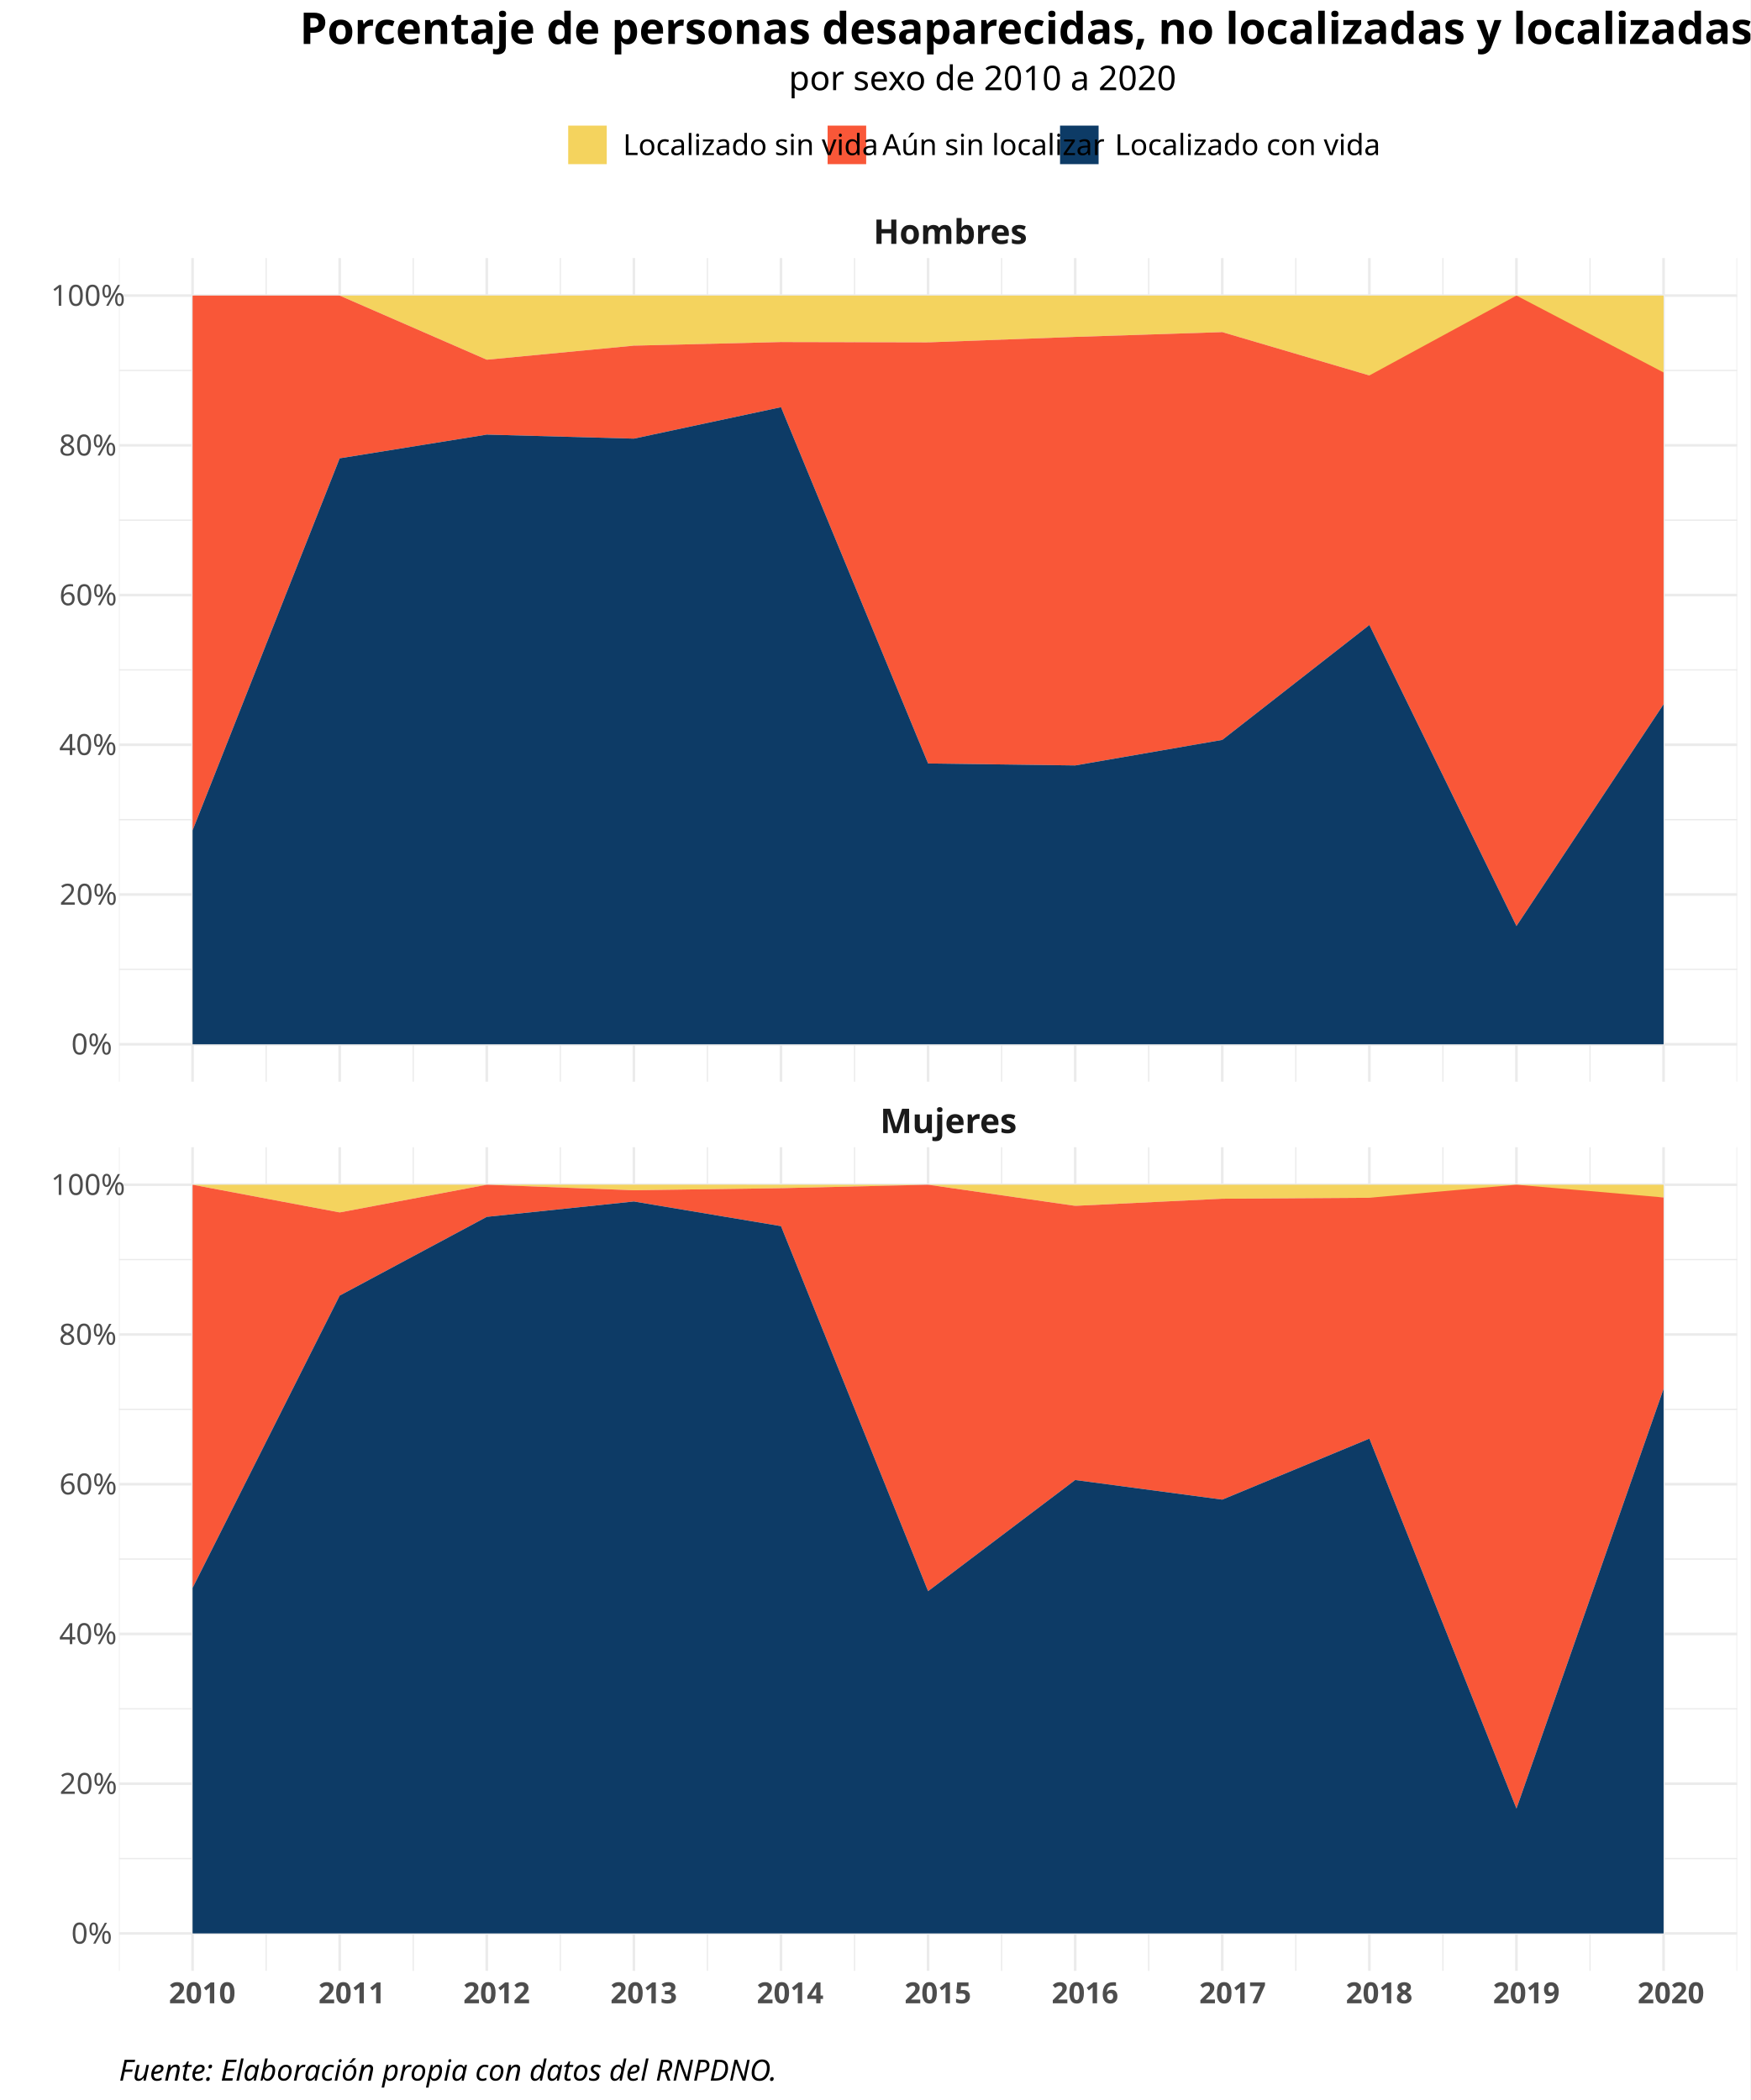
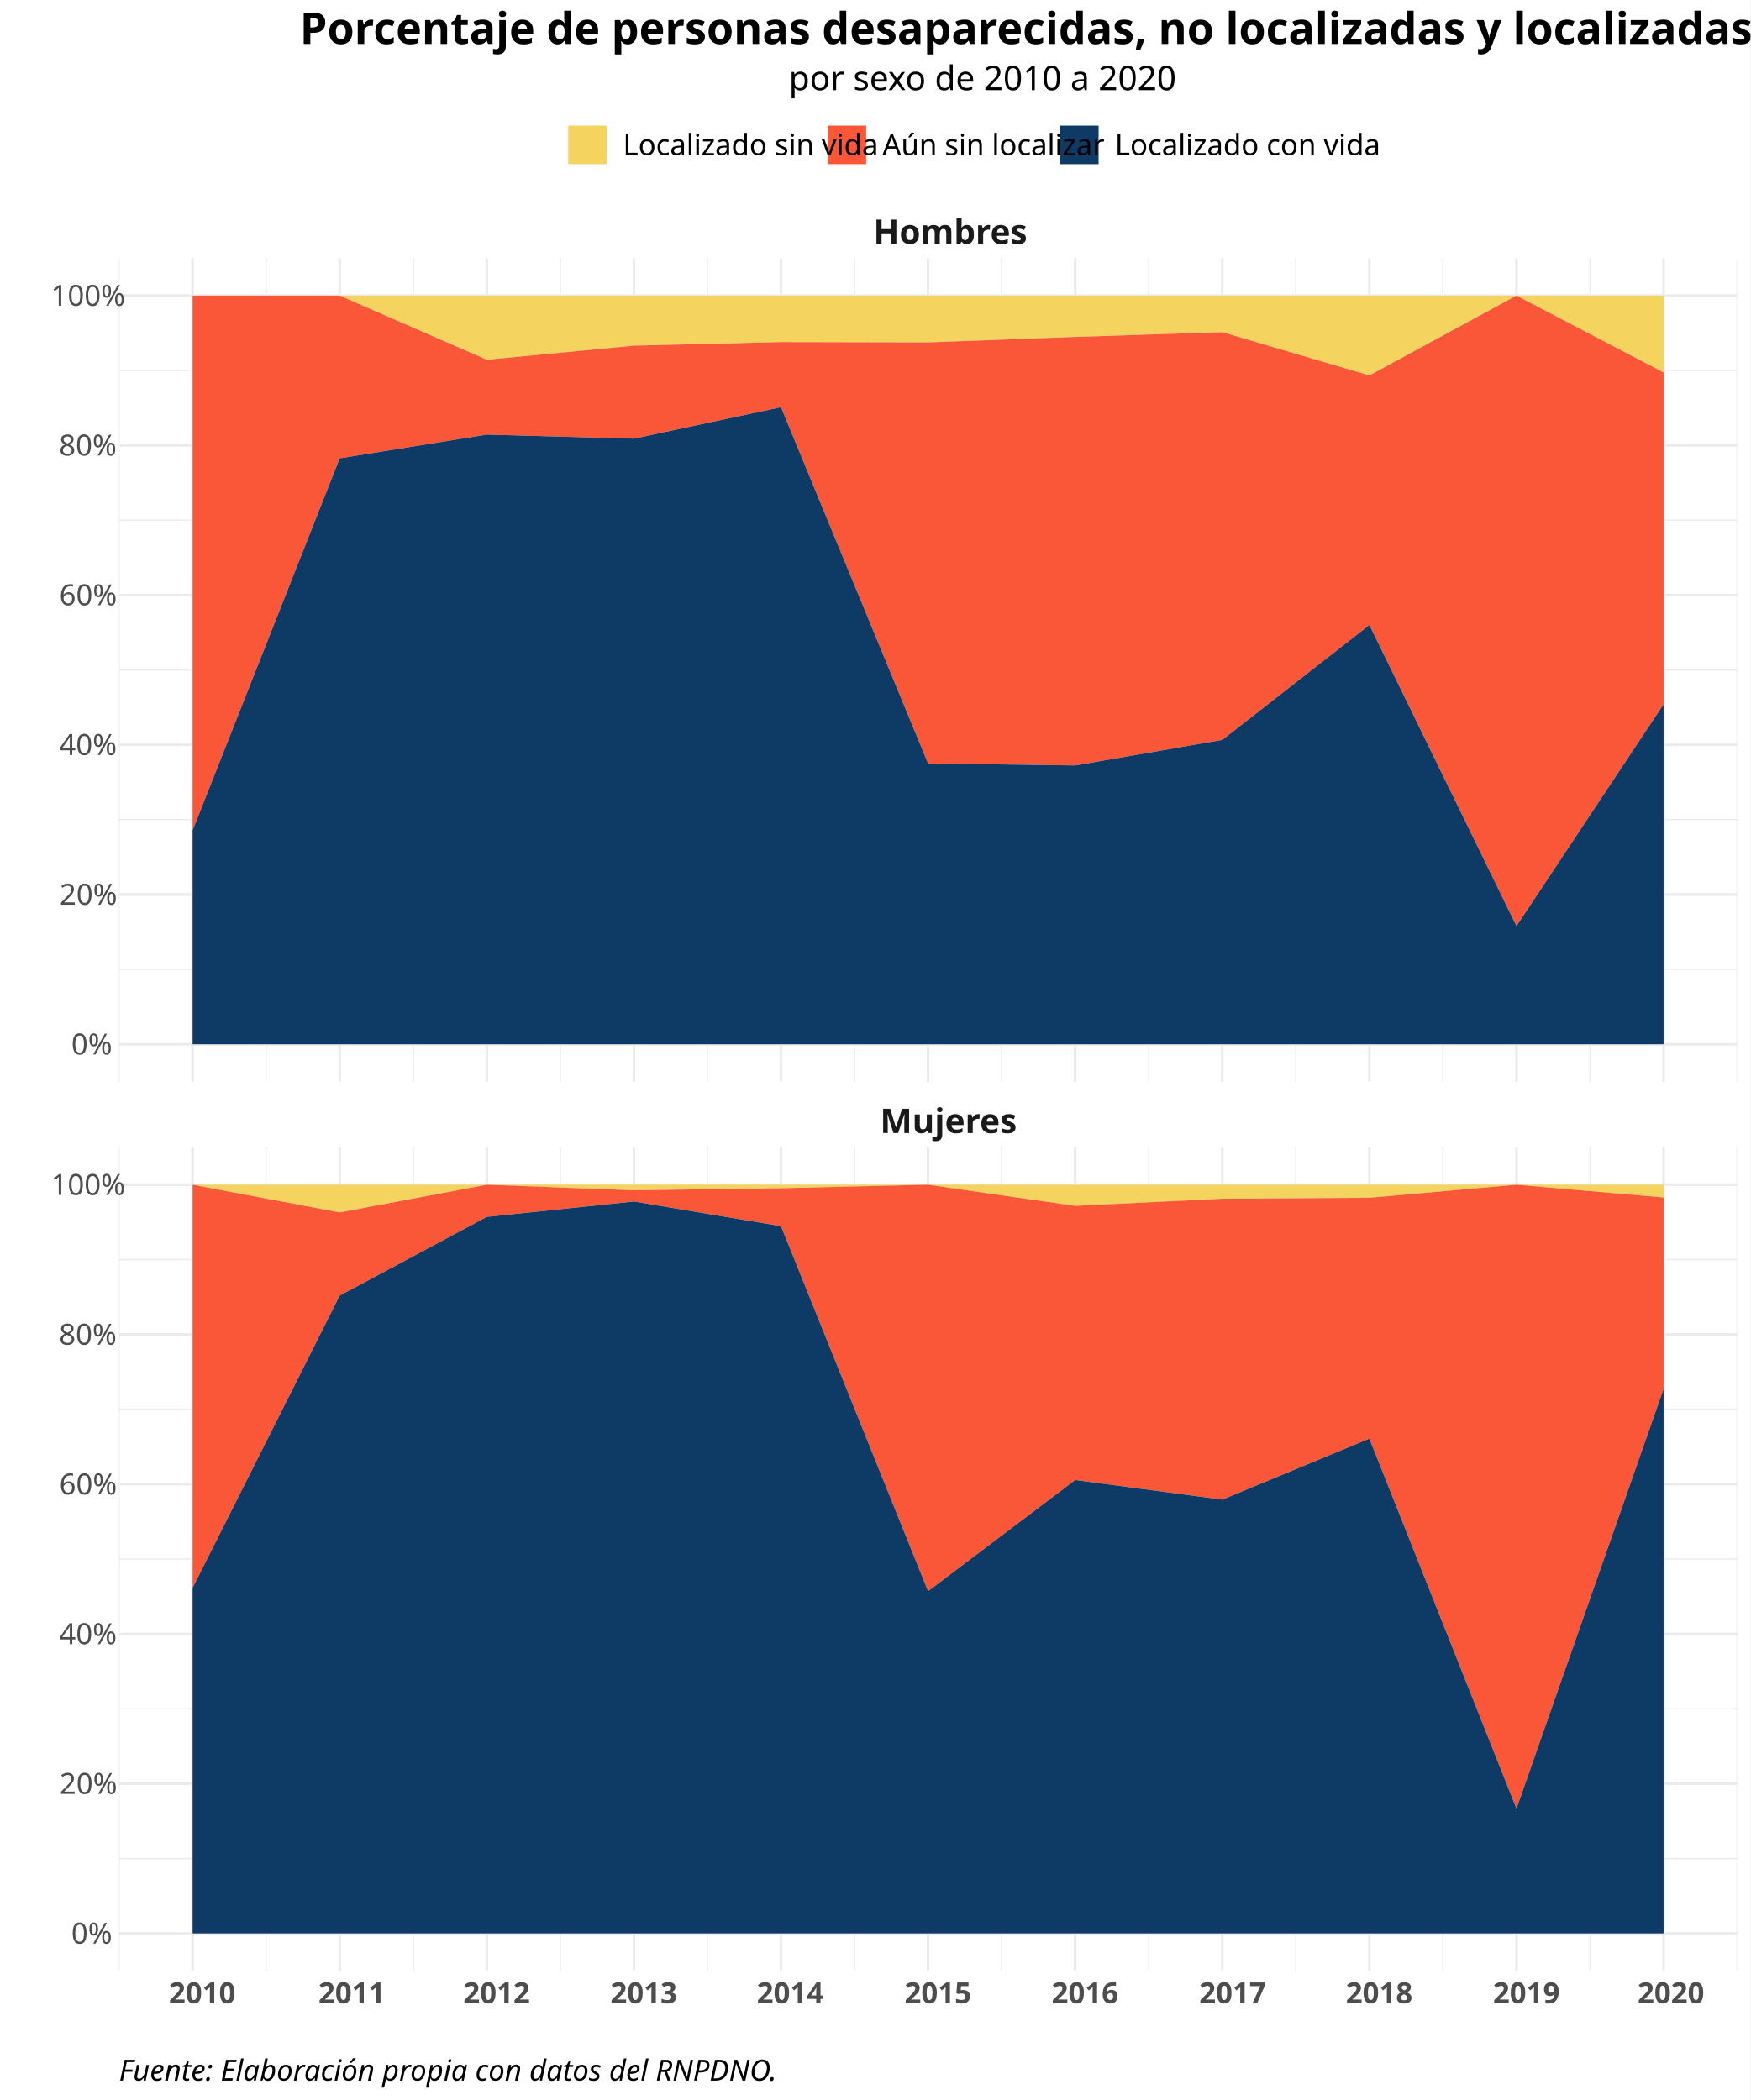
<svg xmlns="http://www.w3.org/2000/svg" viewBox="0 0 720.00 864.00">
  <defs>
    <style type="text/css">
    line, polyline, polygon, path, rect, circle {
      fill: none;
      stroke: #000000;
      stroke-linecap: round;
      stroke-linejoin: round;
      stroke-miterlimit: 10.00;
    }
  </style>
  </defs>
  <rect width="100%" height="100%" style="stroke: none; fill: #FFFFFF;" />
  <defs>
    <clipPath id="cpNDguOTZ8NzE0LjUyfDQ0NS4wNHwxMDYuMTc=">
      <rect x="48.96" y="106.17" width="665.56" height="338.87" />
    </clipPath>
  </defs>
  <polyline points="48.96,398.83 714.52,398.83 " style="stroke-width: 0.53; stroke: #EBEBEB; stroke-linecap: butt;" clip-path="url(#cpNDguOTZ8NzE0LjUyfDQ0NS4wNHwxMDYuMTc=)" />
  <polyline points="48.96,337.23 714.52,337.23 " style="stroke-width: 0.53; stroke: #EBEBEB; stroke-linecap: butt;" clip-path="url(#cpNDguOTZ8NzE0LjUyfDQ0NS4wNHwxMDYuMTc=)" />
  <polyline points="48.96,275.62 714.52,275.62 " style="stroke-width: 0.53; stroke: #EBEBEB; stroke-linecap: butt;" clip-path="url(#cpNDguOTZ8NzE0LjUyfDQ0NS4wNHwxMDYuMTc=)" />
  <polyline points="48.96,214.01 714.52,214.01 " style="stroke-width: 0.53; stroke: #EBEBEB; stroke-linecap: butt;" clip-path="url(#cpNDguOTZ8NzE0LjUyfDQ0NS4wNHwxMDYuMTc=)" />
  <polyline points="48.96,152.41 714.52,152.41 " style="stroke-width: 0.53; stroke: #EBEBEB; stroke-linecap: butt;" clip-path="url(#cpNDguOTZ8NzE0LjUyfDQ0NS4wNHwxMDYuMTc=)" />
  <polyline points="48.96,445.04 48.96,106.17 " style="stroke-width: 0.53; stroke: #EBEBEB; stroke-linecap: butt;" clip-path="url(#cpNDguOTZ8NzE0LjUyfDQ0NS4wNHwxMDYuMTc=)" />
  <polyline points="109.47,445.04 109.47,106.17 " style="stroke-width: 0.53; stroke: #EBEBEB; stroke-linecap: butt;" clip-path="url(#cpNDguOTZ8NzE0LjUyfDQ0NS4wNHwxMDYuMTc=)" />
  <polyline points="169.97,445.04 169.97,106.17 " style="stroke-width: 0.53; stroke: #EBEBEB; stroke-linecap: butt;" clip-path="url(#cpNDguOTZ8NzE0LjUyfDQ0NS4wNHwxMDYuMTc=)" />
  <polyline points="230.48,445.04 230.48,106.17 " style="stroke-width: 0.53; stroke: #EBEBEB; stroke-linecap: butt;" clip-path="url(#cpNDguOTZ8NzE0LjUyfDQ0NS4wNHwxMDYuMTc=)" />
  <polyline points="290.98,445.04 290.98,106.17 " style="stroke-width: 0.53; stroke: #EBEBEB; stroke-linecap: butt;" clip-path="url(#cpNDguOTZ8NzE0LjUyfDQ0NS4wNHwxMDYuMTc=)" />
  <polyline points="351.49,445.04 351.49,106.17 " style="stroke-width: 0.53; stroke: #EBEBEB; stroke-linecap: butt;" clip-path="url(#cpNDguOTZ8NzE0LjUyfDQ0NS4wNHwxMDYuMTc=)" />
  <polyline points="411.99,445.04 411.99,106.17 " style="stroke-width: 0.53; stroke: #EBEBEB; stroke-linecap: butt;" clip-path="url(#cpNDguOTZ8NzE0LjUyfDQ0NS4wNHwxMDYuMTc=)" />
  <polyline points="472.50,445.04 472.50,106.17 " style="stroke-width: 0.53; stroke: #EBEBEB; stroke-linecap: butt;" clip-path="url(#cpNDguOTZ8NzE0LjUyfDQ0NS4wNHwxMDYuMTc=)" />
  <polyline points="533.00,445.04 533.00,106.17 " style="stroke-width: 0.53; stroke: #EBEBEB; stroke-linecap: butt;" clip-path="url(#cpNDguOTZ8NzE0LjUyfDQ0NS4wNHwxMDYuMTc=)" />
  <polyline points="593.51,445.04 593.51,106.17 " style="stroke-width: 0.53; stroke: #EBEBEB; stroke-linecap: butt;" clip-path="url(#cpNDguOTZ8NzE0LjUyfDQ0NS4wNHwxMDYuMTc=)" />
  <polyline points="654.02,445.04 654.02,106.17 " style="stroke-width: 0.53; stroke: #EBEBEB; stroke-linecap: butt;" clip-path="url(#cpNDguOTZ8NzE0LjUyfDQ0NS4wNHwxMDYuMTc=)" />
  <polyline points="714.52,445.04 714.52,106.17 " style="stroke-width: 0.53; stroke: #EBEBEB; stroke-linecap: butt;" clip-path="url(#cpNDguOTZ8NzE0LjUyfDQ0NS4wNHwxMDYuMTc=)" />
  <polyline points="48.96,429.64 714.52,429.64 " style="stroke-width: 1.07; stroke: #EBEBEB; stroke-linecap: butt;" clip-path="url(#cpNDguOTZ8NzE0LjUyfDQ0NS4wNHwxMDYuMTc=)" />
  <polyline points="48.96,368.03 714.52,368.03 " style="stroke-width: 1.07; stroke: #EBEBEB; stroke-linecap: butt;" clip-path="url(#cpNDguOTZ8NzE0LjUyfDQ0NS4wNHwxMDYuMTc=)" />
  <polyline points="48.96,306.42 714.52,306.42 " style="stroke-width: 1.07; stroke: #EBEBEB; stroke-linecap: butt;" clip-path="url(#cpNDguOTZ8NzE0LjUyfDQ0NS4wNHwxMDYuMTc=)" />
  <polyline points="48.96,244.82 714.52,244.82 " style="stroke-width: 1.07; stroke: #EBEBEB; stroke-linecap: butt;" clip-path="url(#cpNDguOTZ8NzE0LjUyfDQ0NS4wNHwxMDYuMTc=)" />
  <polyline points="48.96,183.21 714.52,183.21 " style="stroke-width: 1.07; stroke: #EBEBEB; stroke-linecap: butt;" clip-path="url(#cpNDguOTZ8NzE0LjUyfDQ0NS4wNHwxMDYuMTc=)" />
  <polyline points="48.96,121.61 714.52,121.61 " style="stroke-width: 1.07; stroke: #EBEBEB; stroke-linecap: butt;" clip-path="url(#cpNDguOTZ8NzE0LjUyfDQ0NS4wNHwxMDYuMTc=)" />
  <polyline points="79.22,445.04 79.22,106.17 " style="stroke-width: 1.07; stroke: #EBEBEB; stroke-linecap: butt;" clip-path="url(#cpNDguOTZ8NzE0LjUyfDQ0NS4wNHwxMDYuMTc=)" />
  <polyline points="139.72,445.04 139.72,106.17 " style="stroke-width: 1.07; stroke: #EBEBEB; stroke-linecap: butt;" clip-path="url(#cpNDguOTZ8NzE0LjUyfDQ0NS4wNHwxMDYuMTc=)" />
  <polyline points="200.23,445.04 200.23,106.17 " style="stroke-width: 1.07; stroke: #EBEBEB; stroke-linecap: butt;" clip-path="url(#cpNDguOTZ8NzE0LjUyfDQ0NS4wNHwxMDYuMTc=)" />
  <polyline points="260.73,445.04 260.73,106.17 " style="stroke-width: 1.07; stroke: #EBEBEB; stroke-linecap: butt;" clip-path="url(#cpNDguOTZ8NzE0LjUyfDQ0NS4wNHwxMDYuMTc=)" />
  <polyline points="321.24,445.04 321.24,106.17 " style="stroke-width: 1.07; stroke: #EBEBEB; stroke-linecap: butt;" clip-path="url(#cpNDguOTZ8NzE0LjUyfDQ0NS4wNHwxMDYuMTc=)" />
  <polyline points="381.74,445.04 381.74,106.17 " style="stroke-width: 1.07; stroke: #EBEBEB; stroke-linecap: butt;" clip-path="url(#cpNDguOTZ8NzE0LjUyfDQ0NS4wNHwxMDYuMTc=)" />
  <polyline points="442.25,445.04 442.25,106.17 " style="stroke-width: 1.07; stroke: #EBEBEB; stroke-linecap: butt;" clip-path="url(#cpNDguOTZ8NzE0LjUyfDQ0NS4wNHwxMDYuMTc=)" />
  <polyline points="502.75,445.04 502.75,106.17 " style="stroke-width: 1.07; stroke: #EBEBEB; stroke-linecap: butt;" clip-path="url(#cpNDguOTZ8NzE0LjUyfDQ0NS4wNHwxMDYuMTc=)" />
  <polyline points="563.26,445.04 563.26,106.17 " style="stroke-width: 1.07; stroke: #EBEBEB; stroke-linecap: butt;" clip-path="url(#cpNDguOTZ8NzE0LjUyfDQ0NS4wNHwxMDYuMTc=)" />
  <polyline points="623.76,445.04 623.76,106.17 " style="stroke-width: 1.07; stroke: #EBEBEB; stroke-linecap: butt;" clip-path="url(#cpNDguOTZ8NzE0LjUyfDQ0NS4wNHwxMDYuMTc=)" />
  <polyline points="684.27,445.04 684.27,106.17 " style="stroke-width: 1.07; stroke: #EBEBEB; stroke-linecap: butt;" clip-path="url(#cpNDguOTZ8NzE0LjUyfDQ0NS4wNHwxMDYuMTc=)" />
-   <polygon points="139.72,121.61 200.23,121.61 260.73,121.61 321.24,121.61 381.74,121.61 442.25,121.61 502.75,121.61 563.26,121.61 684.27,121.61 684.27,153.24 563.26,154.47 502.75,136.64 442.25,138.61 381.74,140.86 321.24,140.73 260.73,142.21 200.23,148.00 139.72,121.61 " style="stroke-width: 0.75; stroke: none; fill: #F4D35E;" clip-path="url(#cpNDguOTZ8NzE0LjUyfDQ0NS4wNHwxMDYuMTc=)" />
-   <polyline points="139.72,121.61 200.23,121.61 260.73,121.61 321.24,121.61 381.74,121.61 442.25,121.61 502.75,121.61 563.26,121.61 684.27,121.61 " style="stroke-width: 1.07; stroke: none;" clip-path="url(#cpNDguOTZ8NzE0LjUyfDQ0NS4wNHwxMDYuMTc=)" />
-   <polygon points="79.22,121.61 139.72,121.61 200.23,148.00 260.73,142.21 321.24,140.73 381.74,140.86 442.25,138.61 502.75,136.64 563.26,154.47 623.76,121.61 684.27,153.24 684.27,289.76 623.76,381.00 563.26,257.14 502.75,304.42 442.25,314.93 381.74,314.12 321.24,167.53 260.73,180.47 200.23,178.81 139.72,188.57 79.22,341.63 " style="stroke-width: 0.75; stroke: none; fill: #F95738;" clip-path="url(#cpNDguOTZ8NzE0LjUyfDQ0NS4wNHwxMDYuMTc=)" />
+   <polygon points="79.22,121.61 139.72,121.61 200.23,121.61 260.73,121.61 321.24,121.61 381.74,121.61 442.25,121.61 502.75,121.61 563.26,121.61 623.76,121.61 684.27,121.61 684.27,153.24 623.76,121.61 563.26,154.47 502.75,136.64 442.25,138.61 381.74,140.86 321.24,140.73 260.73,142.21 200.23,148.00 139.72,121.61 79.22,121.61 " style="stroke-width: 0.00; stroke: none; fill: #F4D35E;" clip-path="url(#cpNDguOTZ8NzE0LjUyfDQ0NS4wNHwxMDYuMTc=)" />
+   <polyline points="79.22,121.61 139.72,121.61 200.23,121.61 260.73,121.61 321.24,121.61 381.74,121.61 442.25,121.61 502.75,121.61 563.26,121.61 623.76,121.61 684.27,121.61 " style="stroke-width: 1.07; stroke: none;" clip-path="url(#cpNDguOTZ8NzE0LjUyfDQ0NS4wNHwxMDYuMTc=)" />
+   <polygon points="79.22,121.61 139.72,121.61 200.23,148.00 260.73,142.21 321.24,140.73 381.74,140.86 442.25,138.61 502.75,136.64 563.26,154.47 623.76,121.61 684.27,153.24 684.27,289.76 623.76,381.00 563.26,257.14 502.75,304.42 442.25,314.93 381.74,314.12 321.24,167.53 260.73,180.47 200.23,178.81 139.72,188.57 79.22,341.63 " style="stroke-width: 0.00; stroke: none; fill: #F95738;" clip-path="url(#cpNDguOTZ8NzE0LjUyfDQ0NS4wNHwxMDYuMTc=)" />
  <polyline points="79.22,121.61 139.72,121.61 200.23,148.00 260.73,142.21 321.24,140.73 381.74,140.86 442.25,138.61 502.75,136.64 563.26,154.47 623.76,121.61 684.27,153.24 " style="stroke-width: 1.07; stroke: none;" clip-path="url(#cpNDguOTZ8NzE0LjUyfDQ0NS4wNHwxMDYuMTc=)" />
-   <polygon points="79.22,341.63 139.72,188.57 200.23,178.81 260.73,180.47 321.24,167.53 381.74,314.12 442.25,314.93 502.75,304.42 563.26,257.14 623.76,381.00 684.27,289.76 684.27,429.64 623.76,429.64 563.26,429.64 502.75,429.64 442.25,429.64 381.74,429.64 321.24,429.64 260.73,429.64 200.23,429.64 139.72,429.64 79.22,429.64 " style="stroke-width: 0.75; stroke: none; fill: #0D3B66;" clip-path="url(#cpNDguOTZ8NzE0LjUyfDQ0NS4wNHwxMDYuMTc=)" />
+   <polygon points="79.22,341.63 139.72,188.57 200.23,178.81 260.73,180.47 321.24,167.53 381.74,314.12 442.25,314.93 502.75,304.42 563.26,257.14 623.76,381.00 684.27,289.76 684.27,429.64 623.76,429.64 563.26,429.64 502.75,429.64 442.25,429.64 381.74,429.64 321.24,429.64 260.73,429.64 200.23,429.64 139.72,429.64 79.22,429.64 " style="stroke-width: 0.00; stroke: none; fill: #0D3B66;" clip-path="url(#cpNDguOTZ8NzE0LjUyfDQ0NS4wNHwxMDYuMTc=)" />
  <polyline points="79.22,341.63 139.72,188.57 200.23,178.81 260.73,180.47 321.24,167.53 381.74,314.12 442.25,314.93 502.75,304.42 563.26,257.14 623.76,381.00 684.27,289.76 " style="stroke-width: 1.07; stroke: none;" clip-path="url(#cpNDguOTZ8NzE0LjUyfDQ0NS4wNHwxMDYuMTc=)" />
  <defs>
    <clipPath id="cpMC4wMHw3MjAuMDB8ODY0LjAwfDAuMDA=">
      <rect x="0.00" y="0.00" width="720.00" height="864.00" />
    </clipPath>
  </defs>
  <defs>
    <clipPath id="cpNDguOTZ8NzE0LjUyfDgxMC44N3w0NzIuMDA=">
      <rect x="48.96" y="472.00" width="665.56" height="338.87" />
    </clipPath>
  </defs>
  <polyline points="48.96,764.66 714.52,764.66 " style="stroke-width: 0.53; stroke: #EBEBEB; stroke-linecap: butt;" clip-path="url(#cpNDguOTZ8NzE0LjUyfDgxMC44N3w0NzIuMDA=)" />
  <polyline points="48.96,703.05 714.52,703.05 " style="stroke-width: 0.53; stroke: #EBEBEB; stroke-linecap: butt;" clip-path="url(#cpNDguOTZ8NzE0LjUyfDgxMC44N3w0NzIuMDA=)" />
  <polyline points="48.96,641.45 714.52,641.45 " style="stroke-width: 0.53; stroke: #EBEBEB; stroke-linecap: butt;" clip-path="url(#cpNDguOTZ8NzE0LjUyfDgxMC44N3w0NzIuMDA=)" />
  <polyline points="48.96,579.84 714.52,579.84 " style="stroke-width: 0.53; stroke: #EBEBEB; stroke-linecap: butt;" clip-path="url(#cpNDguOTZ8NzE0LjUyfDgxMC44N3w0NzIuMDA=)" />
  <polyline points="48.96,518.23 714.52,518.23 " style="stroke-width: 0.53; stroke: #EBEBEB; stroke-linecap: butt;" clip-path="url(#cpNDguOTZ8NzE0LjUyfDgxMC44N3w0NzIuMDA=)" />
  <polyline points="48.96,810.87 48.96,472.00 " style="stroke-width: 0.53; stroke: #EBEBEB; stroke-linecap: butt;" clip-path="url(#cpNDguOTZ8NzE0LjUyfDgxMC44N3w0NzIuMDA=)" />
  <polyline points="109.47,810.87 109.47,472.00 " style="stroke-width: 0.53; stroke: #EBEBEB; stroke-linecap: butt;" clip-path="url(#cpNDguOTZ8NzE0LjUyfDgxMC44N3w0NzIuMDA=)" />
  <polyline points="169.97,810.87 169.97,472.00 " style="stroke-width: 0.53; stroke: #EBEBEB; stroke-linecap: butt;" clip-path="url(#cpNDguOTZ8NzE0LjUyfDgxMC44N3w0NzIuMDA=)" />
  <polyline points="230.48,810.87 230.48,472.00 " style="stroke-width: 0.53; stroke: #EBEBEB; stroke-linecap: butt;" clip-path="url(#cpNDguOTZ8NzE0LjUyfDgxMC44N3w0NzIuMDA=)" />
  <polyline points="290.98,810.87 290.98,472.00 " style="stroke-width: 0.53; stroke: #EBEBEB; stroke-linecap: butt;" clip-path="url(#cpNDguOTZ8NzE0LjUyfDgxMC44N3w0NzIuMDA=)" />
  <polyline points="351.49,810.87 351.49,472.00 " style="stroke-width: 0.53; stroke: #EBEBEB; stroke-linecap: butt;" clip-path="url(#cpNDguOTZ8NzE0LjUyfDgxMC44N3w0NzIuMDA=)" />
  <polyline points="411.99,810.87 411.99,472.00 " style="stroke-width: 0.53; stroke: #EBEBEB; stroke-linecap: butt;" clip-path="url(#cpNDguOTZ8NzE0LjUyfDgxMC44N3w0NzIuMDA=)" />
  <polyline points="472.50,810.87 472.50,472.00 " style="stroke-width: 0.53; stroke: #EBEBEB; stroke-linecap: butt;" clip-path="url(#cpNDguOTZ8NzE0LjUyfDgxMC44N3w0NzIuMDA=)" />
  <polyline points="533.00,810.87 533.00,472.00 " style="stroke-width: 0.53; stroke: #EBEBEB; stroke-linecap: butt;" clip-path="url(#cpNDguOTZ8NzE0LjUyfDgxMC44N3w0NzIuMDA=)" />
  <polyline points="593.51,810.87 593.51,472.00 " style="stroke-width: 0.53; stroke: #EBEBEB; stroke-linecap: butt;" clip-path="url(#cpNDguOTZ8NzE0LjUyfDgxMC44N3w0NzIuMDA=)" />
  <polyline points="654.02,810.87 654.02,472.00 " style="stroke-width: 0.53; stroke: #EBEBEB; stroke-linecap: butt;" clip-path="url(#cpNDguOTZ8NzE0LjUyfDgxMC44N3w0NzIuMDA=)" />
  <polyline points="714.52,810.87 714.52,472.00 " style="stroke-width: 0.53; stroke: #EBEBEB; stroke-linecap: butt;" clip-path="url(#cpNDguOTZ8NzE0LjUyfDgxMC44N3w0NzIuMDA=)" />
  <polyline points="48.96,795.46 714.52,795.46 " style="stroke-width: 1.07; stroke: #EBEBEB; stroke-linecap: butt;" clip-path="url(#cpNDguOTZ8NzE0LjUyfDgxMC44N3w0NzIuMDA=)" />
  <polyline points="48.96,733.86 714.52,733.86 " style="stroke-width: 1.07; stroke: #EBEBEB; stroke-linecap: butt;" clip-path="url(#cpNDguOTZ8NzE0LjUyfDgxMC44N3w0NzIuMDA=)" />
  <polyline points="48.96,672.25 714.52,672.25 " style="stroke-width: 1.07; stroke: #EBEBEB; stroke-linecap: butt;" clip-path="url(#cpNDguOTZ8NzE0LjUyfDgxMC44N3w0NzIuMDA=)" />
  <polyline points="48.96,610.64 714.52,610.64 " style="stroke-width: 1.07; stroke: #EBEBEB; stroke-linecap: butt;" clip-path="url(#cpNDguOTZ8NzE0LjUyfDgxMC44N3w0NzIuMDA=)" />
  <polyline points="48.96,549.04 714.52,549.04 " style="stroke-width: 1.07; stroke: #EBEBEB; stroke-linecap: butt;" clip-path="url(#cpNDguOTZ8NzE0LjUyfDgxMC44N3w0NzIuMDA=)" />
  <polyline points="48.96,487.43 714.52,487.43 " style="stroke-width: 1.07; stroke: #EBEBEB; stroke-linecap: butt;" clip-path="url(#cpNDguOTZ8NzE0LjUyfDgxMC44N3w0NzIuMDA=)" />
  <polyline points="79.22,810.87 79.22,472.00 " style="stroke-width: 1.07; stroke: #EBEBEB; stroke-linecap: butt;" clip-path="url(#cpNDguOTZ8NzE0LjUyfDgxMC44N3w0NzIuMDA=)" />
  <polyline points="139.72,810.87 139.72,472.00 " style="stroke-width: 1.07; stroke: #EBEBEB; stroke-linecap: butt;" clip-path="url(#cpNDguOTZ8NzE0LjUyfDgxMC44N3w0NzIuMDA=)" />
  <polyline points="200.23,810.87 200.23,472.00 " style="stroke-width: 1.07; stroke: #EBEBEB; stroke-linecap: butt;" clip-path="url(#cpNDguOTZ8NzE0LjUyfDgxMC44N3w0NzIuMDA=)" />
  <polyline points="260.73,810.87 260.73,472.00 " style="stroke-width: 1.07; stroke: #EBEBEB; stroke-linecap: butt;" clip-path="url(#cpNDguOTZ8NzE0LjUyfDgxMC44N3w0NzIuMDA=)" />
  <polyline points="321.24,810.87 321.24,472.00 " style="stroke-width: 1.07; stroke: #EBEBEB; stroke-linecap: butt;" clip-path="url(#cpNDguOTZ8NzE0LjUyfDgxMC44N3w0NzIuMDA=)" />
  <polyline points="381.74,810.87 381.74,472.00 " style="stroke-width: 1.07; stroke: #EBEBEB; stroke-linecap: butt;" clip-path="url(#cpNDguOTZ8NzE0LjUyfDgxMC44N3w0NzIuMDA=)" />
  <polyline points="442.25,810.87 442.25,472.00 " style="stroke-width: 1.07; stroke: #EBEBEB; stroke-linecap: butt;" clip-path="url(#cpNDguOTZ8NzE0LjUyfDgxMC44N3w0NzIuMDA=)" />
  <polyline points="502.75,810.87 502.75,472.00 " style="stroke-width: 1.07; stroke: #EBEBEB; stroke-linecap: butt;" clip-path="url(#cpNDguOTZ8NzE0LjUyfDgxMC44N3w0NzIuMDA=)" />
  <polyline points="563.26,810.87 563.26,472.00 " style="stroke-width: 1.07; stroke: #EBEBEB; stroke-linecap: butt;" clip-path="url(#cpNDguOTZ8NzE0LjUyfDgxMC44N3w0NzIuMDA=)" />
  <polyline points="623.76,810.87 623.76,472.00 " style="stroke-width: 1.07; stroke: #EBEBEB; stroke-linecap: butt;" clip-path="url(#cpNDguOTZ8NzE0LjUyfDgxMC44N3w0NzIuMDA=)" />
  <polyline points="684.27,810.87 684.27,472.00 " style="stroke-width: 1.07; stroke: #EBEBEB; stroke-linecap: butt;" clip-path="url(#cpNDguOTZ8NzE0LjUyfDgxMC44N3w0NzIuMDA=)" />
-   <polygon points="79.22,487.43 139.72,487.43 200.23,487.43 260.73,487.40 321.24,487.43 381.74,487.43 442.25,487.43 502.75,487.43 563.26,487.43 684.27,487.43 684.27,492.67 563.26,492.79 502.75,493.19 442.25,496.12 381.74,487.43 321.24,488.85 260.73,489.71 200.23,487.43 139.72,498.83 79.22,487.43 " style="stroke-width: 0.75; stroke: none; fill: #F4D35E;" clip-path="url(#cpNDguOTZ8NzE0LjUyfDgxMC44N3w0NzIuMDA=)" />
-   <polyline points="79.22,487.43 139.72,487.43 200.23,487.43 260.73,487.40 321.24,487.43 381.74,487.43 442.25,487.43 502.75,487.43 563.26,487.43 684.27,487.43 " style="stroke-width: 1.07; stroke: none;" clip-path="url(#cpNDguOTZ8NzE0LjUyfDgxMC44N3w0NzIuMDA=)" />
-   <polygon points="79.22,487.43 139.72,498.83 200.23,487.43 260.73,489.71 321.24,488.85 381.74,487.43 442.25,496.12 502.75,493.19 563.26,492.79 623.76,487.43 684.27,492.67 684.27,571.43 623.76,744.11 563.26,591.89 502.75,616.99 442.25,608.92 381.74,654.66 321.24,504.47 260.73,494.33 200.23,500.65 139.72,533.05 79.22,653.31 " style="stroke-width: 0.75; stroke: none; fill: #F95738;" clip-path="url(#cpNDguOTZ8NzE0LjUyfDgxMC44N3w0NzIuMDA=)" />
+   <polygon points="79.22,487.43 139.72,487.43 200.23,487.43 260.73,487.40 321.24,487.43 381.74,487.43 442.25,487.43 502.75,487.43 563.26,487.43 623.76,487.43 684.27,487.43 684.27,492.67 623.76,487.43 563.26,492.79 502.75,493.19 442.25,496.12 381.74,487.43 321.24,488.85 260.73,489.71 200.23,487.43 139.72,498.83 79.22,487.43 " style="stroke-width: 0.00; stroke: none; fill: #F4D35E;" clip-path="url(#cpNDguOTZ8NzE0LjUyfDgxMC44N3w0NzIuMDA=)" />
+   <polyline points="79.22,487.43 139.72,487.43 200.23,487.43 260.73,487.40 321.24,487.43 381.74,487.43 442.25,487.43 502.75,487.43 563.26,487.43 623.76,487.43 684.27,487.43 " style="stroke-width: 1.07; stroke: none;" clip-path="url(#cpNDguOTZ8NzE0LjUyfDgxMC44N3w0NzIuMDA=)" />
+   <polygon points="79.22,487.43 139.72,498.83 200.23,487.43 260.73,489.71 321.24,488.85 381.74,487.43 442.25,496.12 502.75,493.19 563.26,492.79 623.76,487.43 684.27,492.67 684.27,571.43 623.76,744.11 563.26,591.89 502.75,616.99 442.25,608.92 381.74,654.66 321.24,504.47 260.73,494.33 200.23,500.65 139.72,533.05 79.22,653.31 " style="stroke-width: 0.00; stroke: none; fill: #F95738;" clip-path="url(#cpNDguOTZ8NzE0LjUyfDgxMC44N3w0NzIuMDA=)" />
  <polyline points="79.22,487.43 139.72,498.83 200.23,487.43 260.73,489.71 321.24,488.85 381.74,487.43 442.25,496.12 502.75,493.19 563.26,492.79 623.76,487.43 684.27,492.67 " style="stroke-width: 1.07; stroke: none;" clip-path="url(#cpNDguOTZ8NzE0LjUyfDgxMC44N3w0NzIuMDA=)" />
-   <polygon points="79.22,653.31 139.72,533.05 200.23,500.65 260.73,494.33 321.24,504.47 381.74,654.66 442.25,608.92 502.75,616.99 563.26,591.89 623.76,744.11 684.27,571.43 684.27,795.46 623.76,795.46 563.26,795.46 502.75,795.46 442.25,795.46 381.74,795.46 321.24,795.46 260.73,795.46 200.23,795.46 139.72,795.46 79.22,795.46 " style="stroke-width: 0.75; stroke: none; fill: #0D3B66;" clip-path="url(#cpNDguOTZ8NzE0LjUyfDgxMC44N3w0NzIuMDA=)" />
+   <polygon points="79.22,653.31 139.72,533.05 200.23,500.65 260.73,494.33 321.24,504.47 381.74,654.66 442.25,608.92 502.75,616.99 563.26,591.89 623.76,744.11 684.27,571.43 684.27,795.46 623.76,795.46 563.26,795.46 502.75,795.46 442.25,795.46 381.74,795.46 321.24,795.46 260.73,795.46 200.23,795.46 139.72,795.46 79.22,795.46 " style="stroke-width: 0.00; stroke: none; fill: #0D3B66;" clip-path="url(#cpNDguOTZ8NzE0LjUyfDgxMC44N3w0NzIuMDA=)" />
  <polyline points="79.22,653.31 139.72,533.05 200.23,500.65 260.73,494.33 321.24,504.47 381.74,654.66 442.25,608.92 502.75,616.99 563.26,591.89 623.76,744.11 684.27,571.43 " style="stroke-width: 1.07; stroke: none;" clip-path="url(#cpNDguOTZ8NzE0LjUyfDgxMC44N3w0NzIuMDA=)" />
  <defs>
    <clipPath id="cpMC4wMHw3MjAuMDB8ODY0LjAwfDAuMDA=">
      <rect x="0.00" y="0.00" width="720.00" height="864.00" />
    </clipPath>
  </defs>
  <defs>
    <clipPath id="cpNDguOTZ8NzE0LjUyfDQ3Mi4wMHw0NTAuNTI=">
      <rect x="48.96" y="450.52" width="665.56" height="21.48" />
    </clipPath>
  </defs>
  <g clip-path="url(#cpNDguOTZ8NzE0LjUyfDQ3Mi4wMHw0NTAuNTI=)">
    <text x="362.00" y="466.16" style="font-size: 14.00px; font-weight: bold; fill: #1A1A1A; font-family: Barlow Condensed;" textLength="39.48px" lengthAdjust="spacingAndGlyphs">Mujeres</text>
  </g>
  <defs>
    <clipPath id="cpMC4wMHw3MjAuMDB8ODY0LjAwfDAuMDA=">
      <rect x="0.00" y="0.00" width="720.00" height="864.00" />
    </clipPath>
  </defs>
  <defs>
    <clipPath id="cpNDguOTZ8NzE0LjUyfDEwNi4xN3w4NC42OQ==">
      <rect x="48.96" y="84.69" width="665.56" height="21.48" />
    </clipPath>
  </defs>
  <g clip-path="url(#cpNDguOTZ8NzE0LjUyfDEwNi4xN3w4NC42OQ==)">
    <text x="359.24" y="100.33" style="font-size: 14.00px; font-weight: bold; fill: #1A1A1A; font-family: Barlow Condensed;" textLength="45.00px" lengthAdjust="spacingAndGlyphs">Hombres</text>
  </g>
  <defs>
    <clipPath id="cpMC4wMHw3MjAuMDB8ODY0LjAwfDAuMDA=">
      <rect x="0.00" y="0.00" width="720.00" height="864.00" />
    </clipPath>
  </defs>
  <g clip-path="url(#cpMC4wMHw3MjAuMDB8ODY0LjAwfDAuMDA=)">
    <text x="69.45" y="824.20" style="font-size: 12.00px; font-weight: bold; fill: #4D4D4D; font-family: Barlow Condensed;" textLength="19.54px" lengthAdjust="spacingAndGlyphs">2010</text>
  </g>
  <g clip-path="url(#cpMC4wMHw3MjAuMDB8ODY0LjAwfDAuMDA=)">
    <text x="130.97" y="824.20" style="font-size: 12.00px; font-weight: bold; fill: #4D4D4D; font-family: Barlow Condensed;" textLength="17.51px" lengthAdjust="spacingAndGlyphs">2011</text>
  </g>
  <g clip-path="url(#cpMC4wMHw3MjAuMDB8ODY0LjAwfDAuMDA=)">
    <text x="190.55" y="824.20" style="font-size: 12.00px; font-weight: bold; fill: #4D4D4D; font-family: Barlow Condensed;" textLength="19.36px" lengthAdjust="spacingAndGlyphs">2012</text>
  </g>
  <g clip-path="url(#cpMC4wMHw3MjAuMDB8ODY0LjAwfDAuMDA=)">
    <text x="251.07" y="824.20" style="font-size: 12.00px; font-weight: bold; fill: #4D4D4D; font-family: Barlow Condensed;" textLength="19.33px" lengthAdjust="spacingAndGlyphs">2013</text>
  </g>
  <g clip-path="url(#cpMC4wMHw3MjAuMDB8ODY0LjAwfDAuMDA=)">
    <text x="311.28" y="824.20" style="font-size: 12.00px; font-weight: bold; fill: #4D4D4D; font-family: Barlow Condensed;" textLength="19.91px" lengthAdjust="spacingAndGlyphs">2014</text>
  </g>
  <g clip-path="url(#cpMC4wMHw3MjAuMDB8ODY0LjAwfDAuMDA=)">
    <text x="372.06" y="824.20" style="font-size: 12.00px; font-weight: bold; fill: #4D4D4D; font-family: Barlow Condensed;" textLength="19.37px" lengthAdjust="spacingAndGlyphs">2015</text>
  </g>
  <g clip-path="url(#cpMC4wMHw3MjAuMDB8ODY0LjAwfDAuMDA=)">
    <text x="432.56" y="824.20" style="font-size: 12.00px; font-weight: bold; fill: #4D4D4D; font-family: Barlow Condensed;" textLength="19.38px" lengthAdjust="spacingAndGlyphs">2016</text>
  </g>
  <g clip-path="url(#cpMC4wMHw3MjAuMDB8ODY0LjAwfDAuMDA=)">
    <text x="493.26" y="824.20" style="font-size: 12.00px; font-weight: bold; fill: #4D4D4D; font-family: Barlow Condensed;" textLength="18.98px" lengthAdjust="spacingAndGlyphs">2017</text>
  </g>
  <g clip-path="url(#cpMC4wMHw3MjAuMDB8ODY0LjAwfDAuMDA=)">
    <text x="553.57" y="824.20" style="font-size: 12.00px; font-weight: bold; fill: #4D4D4D; font-family: Barlow Condensed;" textLength="19.38px" lengthAdjust="spacingAndGlyphs">2018</text>
  </g>
  <g clip-path="url(#cpMC4wMHw3MjAuMDB8ODY0LjAwfDAuMDA=)">
    <text x="614.10" y="824.20" style="font-size: 12.00px; font-weight: bold; fill: #4D4D4D; font-family: Barlow Condensed;" textLength="19.32px" lengthAdjust="spacingAndGlyphs">2019</text>
  </g>
  <g clip-path="url(#cpMC4wMHw3MjAuMDB8ODY0LjAwfDAuMDA=)">
    <text x="673.58" y="824.20" style="font-size: 12.00px; font-weight: bold; fill: #4D4D4D; font-family: Barlow Condensed;" textLength="21.38px" lengthAdjust="spacingAndGlyphs">2020</text>
  </g>
  <g clip-path="url(#cpMC4wMHw3MjAuMDB8ODY0LjAwfDAuMDA=)">
    <text x="29.33" y="433.84" style="font-size: 12.00px; fill: #4D4D4D; font-family: Barlow Condensed;" textLength="14.70px" lengthAdjust="spacingAndGlyphs">0%</text>
  </g>
  <g clip-path="url(#cpMC4wMHw3MjAuMDB8ODY0LjAwfDAuMDA=)">
    <text x="24.51" y="372.23" style="font-size: 12.00px; fill: #4D4D4D; font-family: Barlow Condensed;" textLength="19.52px" lengthAdjust="spacingAndGlyphs">20%</text>
  </g>
  <g clip-path="url(#cpMC4wMHw3MjAuMDB8ODY0LjAwfDAuMDA=)">
    <text x="24.35" y="310.62" style="font-size: 12.00px; fill: #4D4D4D; font-family: Barlow Condensed;" textLength="19.68px" lengthAdjust="spacingAndGlyphs">40%</text>
  </g>
  <g clip-path="url(#cpMC4wMHw3MjAuMDB8ODY0LjAwfDAuMDA=)">
    <text x="24.41" y="249.02" style="font-size: 12.00px; fill: #4D4D4D; font-family: Barlow Condensed;" textLength="19.62px" lengthAdjust="spacingAndGlyphs">60%</text>
  </g>
  <g clip-path="url(#cpMC4wMHw3MjAuMDB8ODY0LjAwfDAuMDA=)">
    <text x="24.27" y="187.41" style="font-size: 12.00px; fill: #4D4D4D; font-family: Barlow Condensed;" textLength="19.76px" lengthAdjust="spacingAndGlyphs">80%</text>
  </g>
  <g clip-path="url(#cpMC4wMHw3MjAuMDB8ODY0LjAwfDAuMDA=)">
    <text x="20.93" y="125.81" style="font-size: 12.00px; fill: #4D4D4D; font-family: Barlow Condensed;" textLength="23.10px" lengthAdjust="spacingAndGlyphs">100%</text>
  </g>
  <g clip-path="url(#cpMC4wMHw3MjAuMDB8ODY0LjAwfDAuMDA=)">
    <text x="29.33" y="799.66" style="font-size: 12.00px; fill: #4D4D4D; font-family: Barlow Condensed;" textLength="14.70px" lengthAdjust="spacingAndGlyphs">0%</text>
  </g>
  <g clip-path="url(#cpMC4wMHw3MjAuMDB8ODY0LjAwfDAuMDA=)">
    <text x="24.51" y="738.06" style="font-size: 12.00px; fill: #4D4D4D; font-family: Barlow Condensed;" textLength="19.52px" lengthAdjust="spacingAndGlyphs">20%</text>
  </g>
  <g clip-path="url(#cpMC4wMHw3MjAuMDB8ODY0LjAwfDAuMDA=)">
    <text x="24.35" y="676.45" style="font-size: 12.00px; fill: #4D4D4D; font-family: Barlow Condensed;" textLength="19.68px" lengthAdjust="spacingAndGlyphs">40%</text>
  </g>
  <g clip-path="url(#cpMC4wMHw3MjAuMDB8ODY0LjAwfDAuMDA=)">
    <text x="24.41" y="614.84" style="font-size: 12.00px; fill: #4D4D4D; font-family: Barlow Condensed;" textLength="19.62px" lengthAdjust="spacingAndGlyphs">60%</text>
  </g>
  <g clip-path="url(#cpMC4wMHw3MjAuMDB8ODY0LjAwfDAuMDA=)">
    <text x="24.27" y="553.24" style="font-size: 12.00px; fill: #4D4D4D; font-family: Barlow Condensed;" textLength="19.76px" lengthAdjust="spacingAndGlyphs">80%</text>
  </g>
  <g clip-path="url(#cpMC4wMHw3MjAuMDB8ODY0LjAwfDAuMDA=)">
    <text x="20.93" y="491.63" style="font-size: 12.00px; fill: #4D4D4D; font-family: Barlow Condensed;" textLength="23.10px" lengthAdjust="spacingAndGlyphs">100%</text>
  </g>
  <g clip-path="url(#cpMC4wMHw3MjAuMDB8ODY0LjAwfDAuMDA=)">
    <text x="224.63" y="63.81" style="font-size: 12.00px; font-family: Barlow Condensed;" textLength="2.40px" lengthAdjust="spacingAndGlyphs"> </text>
  </g>
  <rect x="233.71" y="51.68" width="15.86" height="15.86" style="stroke-width: 1.07; stroke: none; stroke-linecap: square; stroke-linejoin: miter; fill: #F4D35E;" clip-path="url(#cpMC4wMHw3MjAuMDB8ODY0LjAwfDAuMDA=)" />
  <rect x="340.42" y="51.68" width="15.86" height="15.86" style="stroke-width: 1.07; stroke: none; stroke-linecap: square; stroke-linejoin: miter; fill: #F95738;" clip-path="url(#cpMC4wMHw3MjAuMDB8ODY0LjAwfDAuMDA=)" />
  <rect x="436.02" y="51.68" width="15.86" height="15.86" style="stroke-width: 1.07; stroke: none; stroke-linecap: square; stroke-linejoin: miter; fill: #0D3B66;" clip-path="url(#cpMC4wMHw3MjAuMDB8ODY0LjAwfDAuMDA=)" />
  <g clip-path="url(#cpMC4wMHw3MjAuMDB8ODY0LjAwfDAuMDA=)">
    <text x="256.26" y="63.81" style="font-size: 12.00px; font-family: Barlow Condensed;" textLength="77.47px" lengthAdjust="spacingAndGlyphs">Localizado sin vida</text>
  </g>
  <g clip-path="url(#cpMC4wMHw3MjAuMDB8ODY0LjAwfDAuMDA=)">
    <text x="362.97" y="63.81" style="font-size: 12.00px; font-family: Barlow Condensed;" textLength="66.36px" lengthAdjust="spacingAndGlyphs">Aún sin localizar</text>
  </g>
  <g clip-path="url(#cpMC4wMHw3MjAuMDB8ODY0LjAwfDAuMDA=)">
    <text x="458.56" y="63.81" style="font-size: 12.00px; font-family: Barlow Condensed;" textLength="80.29px" lengthAdjust="spacingAndGlyphs">Localizado con vida</text>
  </g>
  <g clip-path="url(#cpMC4wMHw3MjAuMDB8ODY0LjAwfDAuMDA=)">
    <text x="324.43" y="37.10" style="font-size: 14.00px; font-family: Barlow Condensed;" textLength="114.63px" lengthAdjust="spacingAndGlyphs">por sexo de 2010 a 2020</text>
  </g>
  <g clip-path="url(#cpMC4wMHw3MjAuMDB8ODY0LjAwfDAuMDA=)">
    <text x="123.30" y="18.08" style="font-size: 18.00px; font-weight: bold; font-family: Barlow Condensed;" textLength="516.89px" lengthAdjust="spacingAndGlyphs">Porcentaje de personas desaparecidas, no localizadas y localizadas en Morelos</text>
  </g>
  <g clip-path="url(#cpMC4wMHw3MjAuMDB8ODY0LjAwfDAuMDA=)">
-     <text x="48.96" y="856.02" style="font-size: 12.00px; font-style: italic; font-family: Barlow Condensed;" textLength="264.00px" lengthAdjust="spacingAndGlyphs">Fuente: Elaboración propia con datos del RNPDNO.</text>
+     <text x="48.96" y="856.02" style="font-size: 12.00px; font-style: italic; font-family: Barlow Condensed;" textLength="199.12px" lengthAdjust="spacingAndGlyphs">Fuente: Elaboración propia con datos del RNPDNO.</text>
  </g>
</svg>
